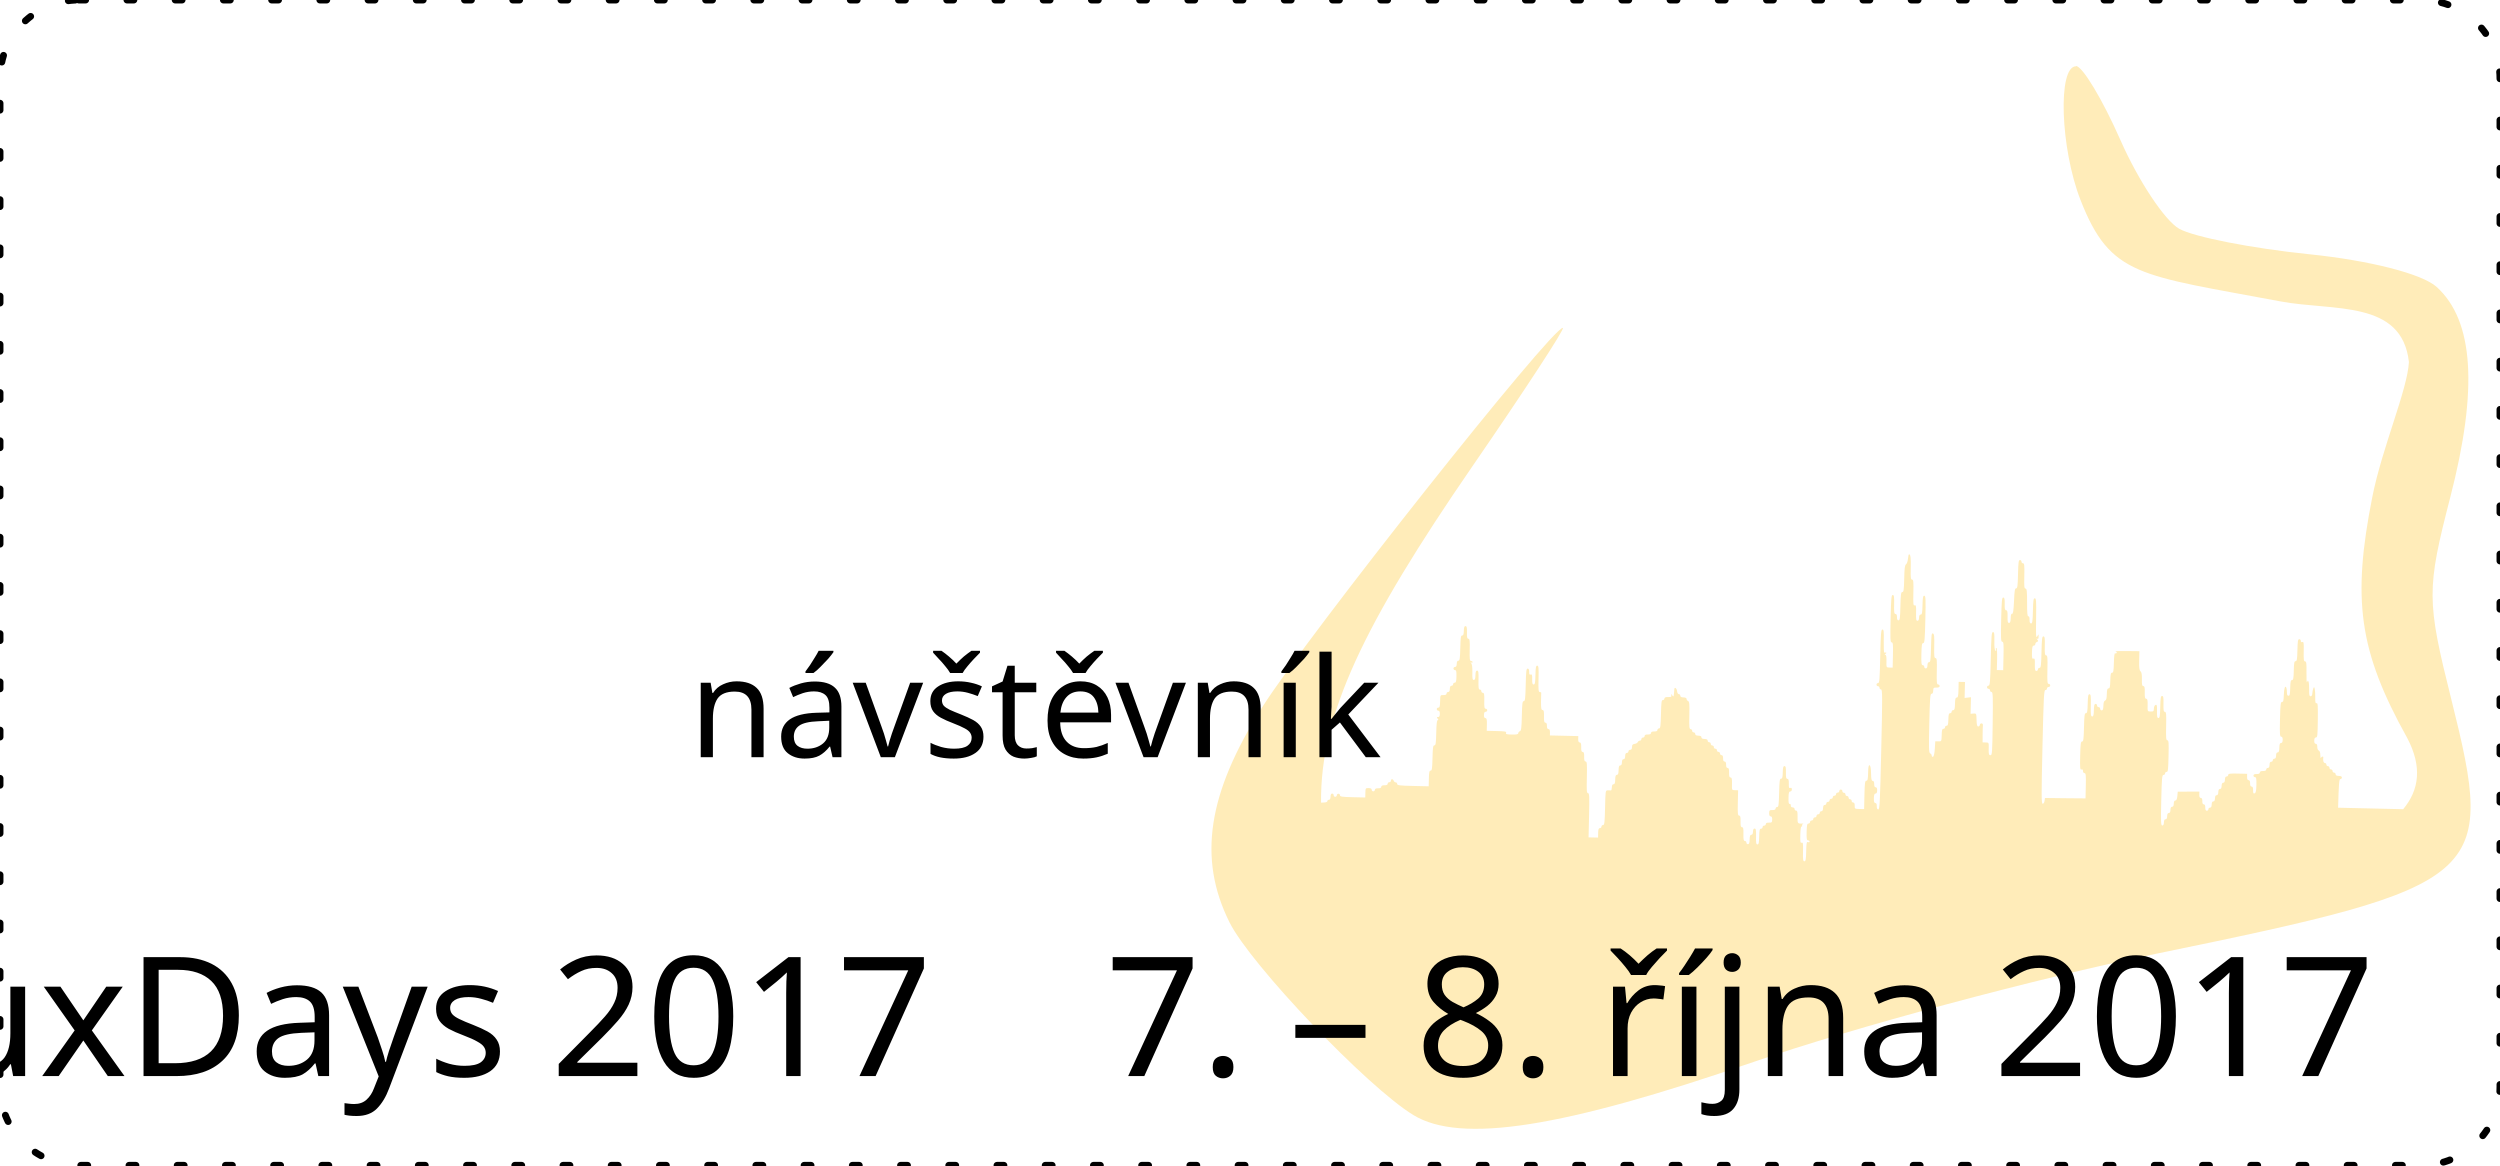
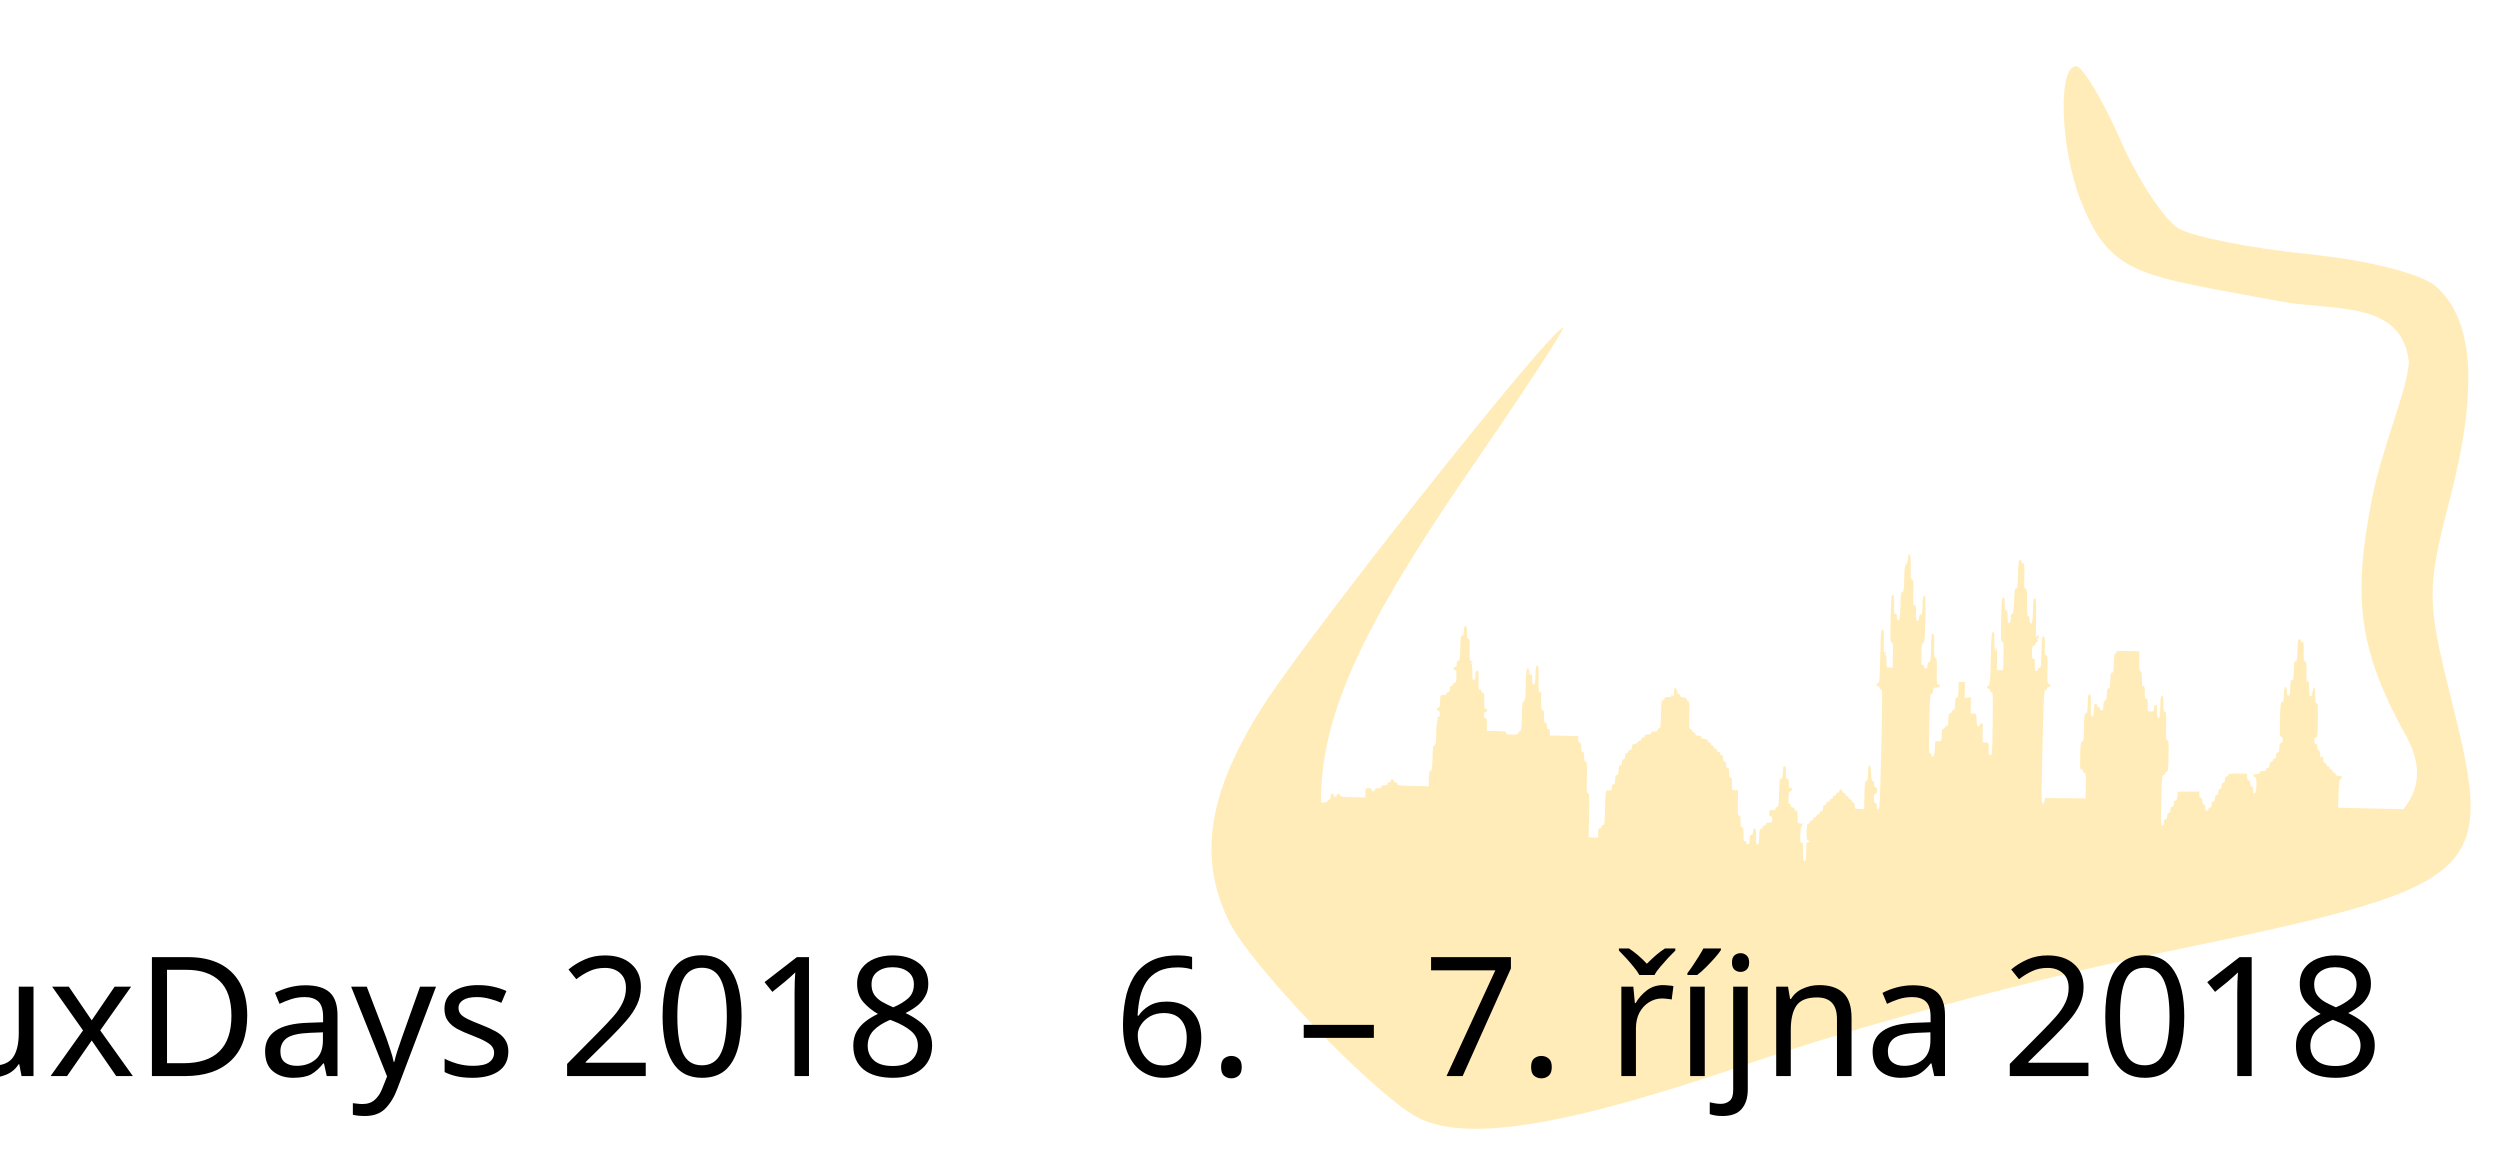
<svg xmlns="http://www.w3.org/2000/svg" width="63.500mm" height="29.600mm" viewBox="0 0 225.001 104.883" id="svg4195" version="1.1">
  <defs id="defs4197" />
  <g id="layer1">
-     <rect style="opacity:1;fill:none;fill-opacity:1;fill-rule:nonzero;stroke:#000000;stroke-width:0.62;stroke-linecap:round;stroke-linejoin:round;stroke-miterlimit:4;stroke-dasharray:0.62,3.72;stroke-dashoffset:0;stroke-opacity:1" id="pos0" width="225" height="104.882" x="0" y="0" rx="7.087" />
    <path style="opacity:1;fill:#ffecb9;fill-opacity:1" d="m 186.855,5.966 c -1.674,-0.038 -1.43,7.376 0.395,12.041 2.698,6.895 5.292,6.732 18.007,9.122 4.721,0.887 10.925,-0.178 11.547,5.454 -0.127,2.492 -2.422,7.723 -3.297,12.159 -1.813,9.182 -1.243,13.8 3.138,21.666 1.376,2.6 1.084,4.696 -0.358,6.421 l -5.857,-0.135 c 0.059,-2.154 0.098,-2.575 0.195,-2.573 0.078,0.001 0.144,-0.061 0.146,-0.139 0.002,-0.095 -0.092,-0.145 -0.281,-0.149 -0.189,-0.004 -0.284,-0.054 -0.281,-0.149 10e-4,-0.078 -0.061,-0.144 -0.139,-0.146 -0.078,-0.001 -0.141,-0.067 -0.139,-0.146 0.001,-0.078 -0.061,-0.144 -0.139,-0.146 -0.078,-0.001 -0.141,-0.067 -0.139,-0.146 10e-4,-0.078 -0.061,-0.144 -0.139,-0.146 -0.078,-0.001 -0.141,-0.068 -0.139,-0.146 0.001,-0.078 -0.061,-0.137 -0.139,-0.139 -0.122,-0.002 -0.185,-0.245 -0.138,-0.505 0.022,-0.119 -0.157,-0.083 -0.211,0.043 -0.028,0.065 -0.056,-0.042 -0.056,-0.239 4.5e-4,-0.226 -0.051,-0.381 -0.14,-0.417 -0.08,-0.033 -0.138,-0.179 -0.135,-0.335 0.004,-0.18 -0.043,-0.272 -0.136,-0.274 -0.095,-0.002 -0.14,-0.099 -0.136,-0.288 0.004,-0.194 0.055,-0.284 0.156,-0.281 0.128,0.002 0.149,-0.2 0.165,-1.563 0.015,-1.284 -2.2e-4,-1.56 -0.108,-1.522 -0.101,0.036 -0.132,-0.079 -0.124,-0.498 0.006,-0.298 -0.012,-0.646 -0.043,-0.774 -0.052,-0.216 -0.064,-0.22 -0.134,-0.051 -0.042,0.1 -0.078,0.302 -0.085,0.446 -0.008,0.165 -0.065,0.256 -0.155,0.254 -0.11,-0.002 -0.14,-0.124 -0.13,-0.559 0.006,-0.308 -0.018,-0.641 -0.051,-0.734 -0.056,-0.156 -0.066,-0.151 -0.136,0.017 -0.042,0.1 -0.065,-0.272 -0.055,-0.835 0.014,-0.839 -0.008,-1.024 -0.126,-1.027 -0.116,-0.002 -0.139,-0.164 -0.122,-0.898 0.017,-0.758 -0.001,-0.887 -0.123,-0.844 -0.091,0.033 -0.142,-0.008 -0.14,-0.105 0.001,-0.084 -0.061,-0.151 -0.139,-0.152 -0.117,-0.002 -0.146,0.172 -0.165,0.993 -0.019,0.821 -0.048,0.989 -0.165,0.986 -0.116,-0.002 -0.146,0.156 -0.162,0.851 -0.016,0.694 -0.046,0.853 -0.162,0.851 -0.114,-0.002 -0.146,0.14 -0.159,0.709 -0.013,0.568 -0.045,0.704 -0.159,0.702 -0.094,-0.002 -0.14,-0.092 -0.136,-0.274 0.004,-0.152 -0.02,-0.348 -0.051,-0.435 -0.103,-0.289 -0.216,0.049 -0.233,0.68 -0.012,0.462 -0.052,0.589 -0.163,0.586 -0.12,-0.002 -0.148,0.237 -0.178,1.563 -0.031,1.326 -0.014,1.56 0.107,1.562 0.095,0.002 0.14,0.099 0.136,0.288 -0.004,0.189 -0.054,0.284 -0.149,0.281 -0.105,-0.002 -0.145,0.108 -0.152,0.424 -0.007,0.316 -0.047,0.426 -0.152,0.424 -0.095,-0.002 -0.138,0.092 -0.142,0.282 -0.004,0.189 -0.054,0.284 -0.149,0.281 -0.078,-0.001 -0.144,0.061 -0.146,0.139 -10e-4,0.078 -0.068,0.141 -0.146,0.139 -0.095,-0.002 -0.144,0.085 -0.149,0.275 -0.004,0.189 -0.054,0.284 -0.149,0.281 -0.078,-10e-4 -0.144,0.061 -0.146,0.139 -0.002,0.095 -0.099,0.14 -0.288,0.136 -0.189,-0.004 -0.286,0.041 -0.288,0.136 -0.002,0.095 -0.099,0.14 -0.288,0.136 -0.189,-0.004 -0.286,0.041 -0.288,0.136 -0.001,0.078 0.061,0.144 0.139,0.146 0.113,0.002 0.139,0.142 0.126,0.701 -0.012,0.535 -0.05,0.717 -0.16,0.756 -0.11,0.04 -0.142,-0.028 -0.136,-0.281 0.005,-0.229 -0.036,-0.326 -0.135,-0.329 -0.095,-0.002 -0.14,-0.099 -0.136,-0.288 0.004,-0.189 -0.041,-0.286 -0.136,-0.288 -0.095,-0.002 -0.14,-0.099 -0.136,-0.288 l 0.006,-0.285 -0.847,-0.02 c -0.694,-0.016 -0.855,0.006 -0.857,0.123 -10e-4,0.078 -0.068,0.141 -0.146,0.139 -0.095,-0.002 -0.145,0.092 -0.149,0.281 -0.004,0.189 -0.054,0.284 -0.149,0.281 -0.095,-0.002 -0.145,0.092 -0.149,0.281 -0.004,0.189 -0.054,0.284 -0.149,0.281 -0.095,-0.002 -0.145,0.092 -0.149,0.281 -0.004,0.189 -0.054,0.284 -0.149,0.281 -0.095,-0.002 -0.144,0.085 -0.149,0.275 -0.004,0.189 -0.054,0.284 -0.149,0.281 -0.095,-0.002 -0.145,0.092 -0.149,0.281 -0.004,0.189 -0.054,0.284 -0.149,0.281 -0.078,-0.001 -0.144,0.061 -0.146,0.139 -0.001,0.078 -0.068,0.141 -0.146,0.139 -0.095,-0.002 -0.14,-0.099 -0.136,-0.288 0.004,-0.189 -0.041,-0.286 -0.136,-0.288 -0.095,-0.002 -0.133,-0.098 -0.129,-0.288 0.004,-0.189 -0.041,-0.286 -0.136,-0.288 -0.095,-0.002 -0.14,-0.096 -0.136,-0.288 l 0.006,-0.285 -0.977,0.005 -0.97,0.005 -0.036,0.399 c -0.026,0.274 -0.086,0.398 -0.179,0.396 -0.089,-0.001 -0.138,0.097 -0.142,0.282 -0.004,0.189 -0.054,0.284 -0.149,0.281 -0.095,-0.002 -0.145,0.092 -0.149,0.281 -0.004,0.189 -0.054,0.284 -0.149,0.281 -0.095,-0.002 -0.145,0.092 -0.149,0.281 -0.004,0.189 -0.047,0.284 -0.142,0.282 -0.095,-0.002 -0.145,0.092 -0.149,0.281 -0.004,0.189 -0.054,0.284 -0.149,0.281 -0.122,-0.002 -0.135,-0.324 -0.09,-2.281 0.045,-1.957 0.072,-2.27 0.195,-2.268 0.078,0.001 0.144,-0.061 0.146,-0.139 0.001,-0.078 0.068,-0.141 0.146,-0.139 0.12,0.002 0.141,-0.214 0.168,-1.414 0.027,-1.2 0.017,-1.424 -0.103,-1.427 -0.119,-0.002 -0.138,-0.211 -0.113,-1.284 0.025,-1.073 0.006,-1.275 -0.113,-1.278 -0.114,-0.002 -0.139,-0.147 -0.126,-0.715 0.013,-0.568 -0.012,-0.712 -0.126,-0.715 -0.117,-0.002 -0.146,0.172 -0.165,0.993 -0.019,0.821 -0.048,0.996 -0.165,0.993 -0.112,-0.002 -0.139,-0.139 -0.128,-0.62 0.011,-0.506 -0.011,-0.601 -0.13,-0.559 -0.082,0.029 -0.146,0.166 -0.15,0.322 -0.006,0.241 -0.041,0.277 -0.291,0.271 -0.284,-0.006 -0.285,-0.007 -0.272,-0.576 0.009,-0.442 -0.019,-0.57 -0.129,-0.573 -0.111,-0.002 -0.139,-0.131 -0.129,-0.573 0.009,-0.442 -0.019,-0.563 -0.129,-0.566 -0.111,-0.002 -0.139,-0.14 -0.128,-0.613 0.009,-0.421 -0.029,-0.637 -0.126,-0.722 -0.105,-0.091 -0.135,-0.327 -0.12,-0.959 l 0.019,-0.847 -1.159,-0.013 c -0.638,-0.008 -1.082,0.005 -0.991,0.032 0.091,0.026 0.137,0.09 0.105,0.138 -0.031,0.048 -0.095,0.062 -0.143,0.031 -0.051,-0.033 -0.095,0.311 -0.108,0.845 -0.017,0.742 -0.047,0.908 -0.163,0.905 -0.114,-0.002 -0.146,0.14 -0.159,0.708 -0.013,0.568 -0.045,0.704 -0.159,0.702 -0.109,-0.002 -0.145,0.123 -0.154,0.525 -0.008,0.378 -0.052,0.536 -0.156,0.573 -0.097,0.035 -0.147,0.182 -0.153,0.464 -0.006,0.307 -0.047,0.419 -0.152,0.417 -0.078,-10e-4 -0.141,-0.067 -0.139,-0.146 0.001,-0.078 -0.061,-0.144 -0.139,-0.146 -0.078,-0.002 -0.141,-0.067 -0.139,-0.146 0.001,-0.078 -0.054,-0.144 -0.132,-0.145 -0.111,-0.002 -0.145,0.124 -0.155,0.566 -0.009,0.442 -0.045,0.569 -0.155,0.566 -0.117,-0.002 -0.138,-0.179 -0.119,-1 0.019,-0.821 -0.002,-0.997 -0.119,-1 -0.116,-0.002 -0.146,0.156 -0.162,0.851 -0.016,0.694 -0.046,0.853 -0.162,0.851 -0.119,-0.002 -0.147,0.198 -0.172,1.271 -0.025,1.073 -0.052,1.281 -0.172,1.278 -0.119,-0.002 -0.147,0.202 -0.172,1.285 -0.025,1.107 -0.008,1.281 0.114,1.237 0.098,-0.035 0.142,0.012 0.139,0.139 -0.002,0.103 0.06,0.184 0.138,0.186 0.118,0.002 0.138,0.19 0.116,1.135 l -0.026,1.139 -1.824,-0.015 -1.824,-0.022 -0.04,0.264 c -0.021,0.149 -0.091,0.256 -0.169,0.254 -0.116,-0.002 -0.119,-0.737 -0.018,-5.114 0.103,-4.483 0.135,-5.117 0.26,-5.115 0.078,0.001 0.144,-0.061 0.146,-0.139 0.001,-0.078 0.068,-0.141 0.146,-0.139 0.078,0.001 0.144,-0.061 0.146,-0.139 10e-4,-0.078 -0.061,-0.137 -0.139,-0.139 -0.119,-0.002 -0.138,-0.211 -0.113,-1.284 0.025,-1.073 0.006,-1.282 -0.113,-1.284 -0.116,-0.002 -0.139,-0.156 -0.123,-0.851 0.016,-0.695 -0.006,-0.855 -0.123,-0.857 -0.12,-0.002 -0.147,0.214 -0.175,1.413 -0.027,1.2 -0.055,1.423 -0.175,1.42 -0.078,-10e-4 -0.144,0.061 -0.146,0.139 -0.001,0.078 -0.068,0.141 -0.146,0.139 -0.111,-0.002 -0.139,-0.128 -0.129,-0.579 0.011,-0.475 -0.012,-0.574 -0.13,-0.532 -0.118,0.042 -0.141,-0.053 -0.13,-0.559 0.011,-0.481 0.045,-0.609 0.156,-0.607 0.078,10e-4 0.144,-0.066 0.146,-0.146 0.001,-0.08 0.073,-0.164 0.154,-0.193 0.12,-0.043 0.122,-0.085 0.025,-0.21 -0.091,-0.117 -0.088,-0.132 0.001,-0.075 0.083,0.052 0.113,-0.005 0.113,-0.194 -4.3e-4,-0.234 -0.011,-0.242 -0.086,-0.076 -0.047,0.103 -0.095,0.152 -0.104,0.113 -0.008,-0.039 -0.025,-0.111 -0.037,-0.164 -0.012,-0.052 -0.008,-0.823 0.005,-1.709 0.021,-1.363 0.001,-1.607 -0.119,-1.61 -0.118,-0.002 -0.147,0.188 -0.169,1.136 -0.022,0.947 -0.05,1.131 -0.168,1.129 -0.099,-0.002 -0.14,-0.104 -0.135,-0.335 0.005,-0.215 -0.031,-0.321 -0.108,-0.308 -0.089,0.016 -0.116,-0.294 -0.114,-1.237 0.001,-1.03 -0.026,-1.255 -0.141,-1.258 -0.115,-0.002 -0.131,-0.205 -0.109,-1.142 0.022,-0.947 0.001,-1.133 -0.116,-1.135 -0.078,-10e-4 -0.141,-0.067 -0.139,-0.146 10e-4,-0.078 -0.061,-0.144 -0.139,-0.146 -0.119,-0.002 -0.147,0.205 -0.172,1.278 -0.024,1.061 -0.056,1.274 -0.172,1.271 -0.113,-0.002 -0.146,0.211 -0.189,1.155 -0.04,0.866 -0.087,1.155 -0.175,1.135 -0.08,-0.018 -0.118,0.107 -0.124,0.397 -0.007,0.316 -0.047,0.426 -0.152,0.424 -0.111,-0.002 -0.139,-0.131 -0.129,-0.573 0.009,-0.442 -0.019,-0.563 -0.129,-0.566 -0.111,-0.002 -0.139,-0.131 -0.129,-0.573 0.009,-0.442 -0.019,-0.57 -0.129,-0.573 -0.122,-0.002 -0.149,0.278 -0.188,1.983 -0.039,1.705 -0.025,1.993 0.097,1.996 0.119,0.002 0.138,0.204 0.113,1.278 l -0.029,1.281 -0.285,-0.006 -0.285,-0.006 0.023,-0.996 c 0.013,-0.578 -0.012,-0.997 -0.065,-0.998 -0.05,-0.001 -0.069,0.074 -0.038,0.162 0.038,0.107 0.024,0.135 -0.05,0.087 -0.07,-0.045 -0.107,-0.362 -0.095,-0.87 0.015,-0.647 -0.008,-0.801 -0.124,-0.803 -0.123,-0.002 -0.15,0.326 -0.198,2.41 -0.048,2.083 -0.075,2.413 -0.198,2.41 -0.078,-0.001 -0.137,0.061 -0.139,0.139 -10e-4,0.078 0.054,0.144 0.132,0.145 0.078,0.002 0.141,0.068 0.139,0.146 -0.001,0.078 0.062,0.144 0.139,0.146 0.119,0.002 0.131,0.418 0.098,2.844 -0.036,2.653 -0.046,2.848 -0.201,2.844 -0.139,-0.004 -0.167,-0.095 -0.156,-0.573 0.013,-0.568 0.019,-0.569 -0.265,-0.576 l -0.285,-0.006 0.002,-0.685 c 0.002,-0.378 0.015,-0.763 0.026,-0.854 0.012,-0.094 -0.041,-0.17 -0.125,-0.172 -0.081,-10e-4 -0.151,0.061 -0.152,0.139 -0.001,0.078 -0.07,0.141 -0.146,0.139 -0.103,-0.002 -0.138,-0.152 -0.149,-0.593 -0.014,-0.584 -0.021,-0.59 -0.279,-0.569 l -0.258,0.021 0.017,-0.746 0.017,-0.746 -0.286,0.034 -0.286,0.034 0.017,-0.719 0.017,-0.719 -0.285,-0.006 -0.285,-0.006 -0.016,0.705 c -0.013,0.568 -0.045,0.711 -0.159,0.708 -0.111,-0.002 -0.145,0.124 -0.155,0.566 -0.009,0.442 -0.045,0.569 -0.155,0.566 -0.078,-10e-4 -0.144,0.061 -0.146,0.139 -10e-4,0.078 -0.061,0.141 -0.139,0.139 -0.111,-0.002 -0.145,0.117 -0.155,0.559 -0.009,0.442 -0.045,0.569 -0.155,0.566 -0.078,-10e-4 -0.144,0.061 -0.146,0.139 -0.001,0.078 -0.067,0.141 -0.146,0.139 -0.111,-0.002 -0.145,0.124 -0.155,0.566 -0.013,0.566 -0.019,0.569 -0.298,0.563 l -0.278,-0.006 -0.043,0.677 c -0.028,0.438 -0.089,0.692 -0.166,0.715 -0.066,0.02 -0.115,-0.027 -0.113,-0.104 0.001,-0.077 -0.06,-0.168 -0.138,-0.2 -0.121,-0.05 -0.132,-0.436 -0.08,-2.708 0.053,-2.297 0.081,-2.657 0.203,-2.654 0.095,0.002 0.145,-0.092 0.149,-0.281 0.006,-0.253 0.039,-0.284 0.291,-0.278 0.189,0.004 0.286,-0.041 0.288,-0.136 0.001,-0.078 -0.061,-0.144 -0.139,-0.146 -0.119,-0.002 -0.138,-0.194 -0.115,-1.183 0.023,-0.989 0.004,-1.187 -0.115,-1.19 -0.118,-0.002 -0.138,-0.185 -0.118,-1.081 0.02,-0.872 -0.002,-1.089 -0.116,-1.135 -0.121,-0.05 -0.145,0.127 -0.171,1.264 -0.025,1.113 -0.053,1.321 -0.173,1.319 -0.095,-0.002 -0.145,0.092 -0.149,0.281 -0.004,0.189 -0.054,0.284 -0.149,0.281 -0.078,-0.001 -0.141,-0.067 -0.139,-0.146 0.001,-0.078 -0.061,-0.144 -0.139,-0.146 -0.117,-0.002 -0.138,-0.179 -0.119,-1 0.019,-0.821 0.048,-0.989 0.165,-0.986 0.122,0.002 0.149,-0.301 0.191,-2.132 0.042,-1.831 0.029,-2.129 -0.093,-2.132 -0.116,-0.002 -0.146,0.156 -0.162,0.851 -0.016,0.694 -0.046,0.847 -0.162,0.844 -0.095,-0.002 -0.145,0.092 -0.149,0.281 -0.004,0.189 -0.054,0.284 -0.149,0.281 -0.114,-0.002 -0.132,-0.144 -0.119,-0.722 0.014,-0.601 -0.007,-0.71 -0.127,-0.668 -0.123,0.044 -0.14,-0.118 -0.117,-1.129 0.023,-0.986 0.004,-1.187 -0.115,-1.19 -0.117,-0.002 -0.138,-0.172 -0.12,-0.986 0.022,-0.961 -0.018,-1.289 -0.153,-1.292 -0.036,-0.001 -0.08,0.177 -0.097,0.398 -0.017,0.221 -0.097,0.449 -0.174,0.505 -0.111,0.08 -0.144,0.359 -0.165,1.298 -0.023,1.001 -0.051,1.199 -0.17,1.197 -0.119,-0.002 -0.147,0.205 -0.172,1.278 -0.025,1.073 -0.052,1.274 -0.172,1.271 -0.095,-0.002 -0.14,-0.099 -0.136,-0.288 0.004,-0.189 -0.041,-0.286 -0.136,-0.288 -0.116,-0.002 -0.139,-0.156 -0.123,-0.851 0.016,-0.694 -0.006,-0.855 -0.123,-0.857 -0.122,-0.002 -0.149,0.294 -0.191,2.125 -0.042,1.831 -0.029,2.136 0.093,2.139 0.118,0.002 0.138,0.188 0.116,1.135 l -0.026,1.139 -0.285,-0.006 c -0.284,-0.006 -0.285,-0.007 -0.272,-0.576 0.008,-0.391 -0.021,-0.569 -0.102,-0.572 -0.079,-0.002 -0.074,-0.035 0.022,-0.094 0.13,-0.08 0.075,-0.13 -0.113,-0.104 -0.039,0.005 -0.064,-0.459 -0.051,-1.032 0.02,-0.863 -5e-4,-1.044 -0.118,-1.047 -0.123,-0.002 -0.15,0.326 -0.198,2.41 -0.048,2.083 -0.069,2.413 -0.191,2.41 -0.078,-10e-4 -0.144,0.061 -0.146,0.139 -0.001,0.078 0.061,0.144 0.139,0.146 0.078,10e-4 0.134,0.067 0.132,0.145 -0.001,0.078 0.061,0.144 0.139,0.146 0.125,0.002 0.127,0.671 0.018,5.406 -0.109,4.735 -0.142,5.395 -0.266,5.392 -0.095,-0.002 -0.14,-0.099 -0.136,-0.288 0.004,-0.189 -0.034,-0.286 -0.129,-0.288 -0.105,-0.002 -0.14,-0.115 -0.133,-0.43 0.007,-0.316 0.047,-0.426 0.152,-0.424 0.095,0.002 0.138,-0.092 0.142,-0.282 0.004,-0.189 -0.034,-0.279 -0.129,-0.281 -0.095,-0.002 -0.14,-0.099 -0.136,-0.288 0.004,-0.186 -0.046,-0.286 -0.136,-0.288 -0.105,-0.002 -0.138,-0.162 -0.147,-0.682 -0.007,-0.438 -0.057,-0.695 -0.133,-0.722 -0.087,-0.031 -0.119,0.143 -0.131,0.675 -0.013,0.575 -0.045,0.718 -0.159,0.715 -0.119,-0.002 -0.147,0.198 -0.172,1.271 l -0.029,1.281 -0.427,-0.009 c -0.41,-0.009 -0.427,-0.021 -0.42,-0.295 0.004,-0.189 -0.041,-0.286 -0.136,-0.288 -0.078,-0.001 -0.141,-0.068 -0.139,-0.146 0.001,-0.078 -0.061,-0.144 -0.139,-0.146 -0.078,-0.001 -0.141,-0.067 -0.139,-0.146 0.001,-0.078 -0.061,-0.144 -0.139,-0.146 -0.078,-10e-4 -0.141,-0.067 -0.139,-0.146 0.001,-0.078 -0.061,-0.144 -0.139,-0.146 -0.078,-10e-4 -0.141,-0.067 -0.139,-0.146 0.001,-0.078 -0.061,-0.144 -0.139,-0.146 -0.078,-10e-4 -0.137,0.061 -0.139,0.139 -0.001,0.078 -0.068,0.141 -0.146,0.139 -0.078,-0.001 -0.144,0.061 -0.146,0.139 -0.001,0.078 -0.068,0.141 -0.146,0.139 -0.078,-0.001 -0.144,0.061 -0.146,0.139 -0.001,0.078 -0.067,0.141 -0.146,0.139 -0.078,-10e-4 -0.144,0.061 -0.146,0.139 -0.001,0.078 -0.068,0.141 -0.146,0.139 -0.078,-0.001 -0.144,0.061 -0.146,0.139 -0.001,0.078 -0.067,0.141 -0.146,0.139 -0.095,-0.002 -0.145,0.092 -0.149,0.281 -0.004,0.189 -0.054,0.284 -0.149,0.281 -0.078,-0.001 -0.144,0.061 -0.146,0.139 -0.001,0.078 -0.068,0.141 -0.146,0.139 -0.078,-0.001 -0.144,0.061 -0.146,0.139 -0.001,0.078 -0.067,0.141 -0.146,0.139 -0.078,-0.001 -0.144,0.061 -0.146,0.139 -0.001,0.078 -0.067,0.141 -0.146,0.139 -0.078,-0.001 -0.144,0.061 -0.146,0.139 -0.001,0.078 -0.068,0.141 -0.146,0.139 -0.114,-0.002 -0.146,0.139 -0.16,0.749 -0.014,0.61 0.009,0.76 0.125,0.762 0.078,0.001 0.141,0.054 0.14,0.112 -0.001,0.058 -0.066,0.076 -0.143,0.044 -0.119,-0.049 -0.144,0.079 -0.162,0.837 -0.017,0.734 -0.047,0.894 -0.163,0.891 -0.116,-0.002 -0.139,-0.161 -0.123,-0.864 0.017,-0.728 0.004,-0.853 -0.117,-0.81 -0.12,0.043 -0.141,-0.07 -0.126,-0.701 0.011,-0.468 0.05,-0.758 0.112,-0.757 0.055,0.001 0.078,-0.032 0.049,-0.08 -0.028,-0.048 0.005,-0.113 0.071,-0.141 0.081,-0.034 0.077,-0.045 -0.019,-0.041 -0.458,0.017 -0.475,-0.004 -0.461,-0.594 0.009,-0.442 -0.019,-0.57 -0.129,-0.573 -0.078,-0.001 -0.141,-0.068 -0.139,-0.146 0.001,-0.078 -0.081,-0.144 -0.18,-0.147 -0.112,-0.002 -0.17,-0.062 -0.159,-0.166 0.008,-0.091 -0.04,-0.156 -0.105,-0.145 -0.085,0.015 -0.112,-0.148 -0.103,-0.552 0.009,-0.442 0.045,-0.569 0.155,-0.566 0.078,0.001 0.144,-0.077 0.147,-0.18 0.002,-0.127 -0.042,-0.174 -0.139,-0.139 -0.115,0.041 -0.142,-0.034 -0.134,-0.383 0.007,-0.325 -0.027,-0.435 -0.132,-0.437 -0.111,-0.002 -0.139,-0.131 -0.129,-0.573 0.009,-0.442 -0.019,-0.57 -0.129,-0.573 -0.111,-0.002 -0.145,0.124 -0.155,0.566 -0.009,0.442 -0.045,0.569 -0.155,0.566 -0.119,-0.002 -0.147,0.198 -0.172,1.271 -0.025,1.073 -0.052,1.281 -0.172,1.278 -0.078,-0.001 -0.144,0.061 -0.146,0.139 -0.002,0.095 -0.099,0.14 -0.288,0.136 -0.253,-0.006 -0.285,0.025 -0.291,0.278 -0.004,0.189 0.041,0.286 0.136,0.288 0.095,0.002 0.14,0.099 0.136,0.288 -0.006,0.253 -0.039,0.284 -0.291,0.278 -0.189,-0.004 -0.279,0.035 -0.281,0.129 -0.001,0.078 -0.067,0.141 -0.146,0.139 -0.078,-0.002 -0.144,0.061 -0.146,0.139 -0.001,0.078 -0.068,0.141 -0.146,0.139 -0.114,-0.002 -0.146,0.14 -0.159,0.708 -0.013,0.568 -0.045,0.711 -0.159,0.708 -0.114,-0.002 -0.139,-0.147 -0.126,-0.715 0.013,-0.568 -0.012,-0.712 -0.126,-0.715 -0.095,-0.002 -0.145,0.092 -0.149,0.281 -0.004,0.189 -0.054,0.284 -0.149,0.281 -0.105,-0.002 -0.145,0.108 -0.152,0.424 -0.007,0.316 -0.047,0.426 -0.152,0.424 -0.078,-0.001 -0.141,-0.067 -0.139,-0.146 0.001,-0.078 -0.061,-0.144 -0.139,-0.146 -0.112,-0.002 -0.139,-0.136 -0.128,-0.62 0.011,-0.484 -0.016,-0.618 -0.128,-0.62 -0.109,-0.002 -0.14,-0.119 -0.131,-0.518 0.008,-0.4 -0.021,-0.523 -0.13,-0.525 -0.118,-0.002 -0.138,-0.195 -0.116,-1.142 l 0.026,-1.139 -0.285,-0.006 c -0.284,-0.006 -0.278,-0.001 -0.265,-0.569 0.009,-0.442 -0.019,-0.57 -0.129,-0.573 -0.105,-0.002 -0.14,-0.115 -0.133,-0.43 0.007,-0.316 -0.027,-0.428 -0.133,-0.43 -0.095,-0.002 -0.14,-0.099 -0.136,-0.288 0.004,-0.189 -0.041,-0.286 -0.136,-0.288 -0.095,-0.002 -0.14,-0.099 -0.136,-0.288 0.004,-0.189 -0.041,-0.286 -0.136,-0.288 -0.078,-0.001 -0.141,-0.068 -0.139,-0.146 10e-4,-0.078 -0.061,-0.144 -0.139,-0.146 -0.078,-0.001 -0.141,-0.067 -0.139,-0.146 0.001,-0.078 -0.061,-0.137 -0.139,-0.139 -0.078,-0.001 -0.141,-0.067 -0.139,-0.146 0.001,-0.078 -0.061,-0.144 -0.139,-0.146 -0.078,-10e-4 -0.141,-0.068 -0.139,-0.146 0.001,-0.078 -0.061,-0.144 -0.139,-0.146 -0.078,-0.001 -0.141,-0.067 -0.139,-0.146 0.002,-0.095 -0.092,-0.145 -0.281,-0.149 -0.189,-0.004 -0.284,-0.054 -0.281,-0.149 0.002,-0.095 -0.092,-0.145 -0.281,-0.149 -0.189,-0.004 -0.277,-0.054 -0.275,-0.149 10e-4,-0.078 -0.061,-0.144 -0.139,-0.146 -0.078,-0.001 -0.141,-0.068 -0.139,-0.146 0.001,-0.078 -0.061,-0.144 -0.139,-0.146 -0.119,-0.002 -0.138,-0.203 -0.114,-1.237 0.023,-1.01 0.002,-1.244 -0.113,-1.291 -0.077,-0.032 -0.14,-0.121 -0.138,-0.193 0.001,-0.083 -0.102,-0.131 -0.282,-0.135 -0.189,-0.004 -0.284,-0.054 -0.281,-0.149 0.001,-0.078 -0.058,-0.144 -0.132,-0.145 -0.076,-10e-4 -0.143,-0.111 -0.157,-0.255 -0.025,-0.26 -0.222,-0.427 -0.246,-0.209 -0.007,0.066 -0.022,0.258 -0.037,0.426 -0.024,0.279 -0.039,0.292 -0.159,0.139 -0.125,-0.158 -0.127,-0.153 -0.081,0.005 0.04,0.137 -0.012,0.162 -0.282,0.156 -0.229,-0.005 -0.333,0.036 -0.335,0.135 -0.001,0.078 -0.067,0.141 -0.146,0.139 -0.119,-0.002 -0.14,0.198 -0.165,1.271 -0.025,1.073 -0.052,1.281 -0.172,1.278 -0.078,-0.001 -0.144,0.061 -0.146,0.139 -0.002,0.095 -0.099,0.14 -0.288,0.136 -0.189,-0.004 -0.286,0.041 -0.288,0.136 -0.002,0.095 -0.099,0.14 -0.288,0.136 -0.189,-0.004 -0.286,0.041 -0.288,0.136 -0.001,0.078 -0.068,0.141 -0.146,0.139 -0.078,-0.001 -0.144,0.061 -0.146,0.139 -0.001,0.078 -0.06,0.141 -0.132,0.139 -0.073,-10e-4 -0.163,0.058 -0.193,0.131 -0.03,0.073 -0.147,0.142 -0.268,0.157 -0.121,0.014 -0.226,0.079 -0.234,0.144 -0.008,0.065 -0.025,0.186 -0.033,0.264 -0.008,0.078 -0.081,0.134 -0.159,0.132 -0.078,-10e-4 -0.144,0.061 -0.146,0.139 -0.001,0.078 -0.067,0.141 -0.146,0.139 -0.095,-0.002 -0.145,0.092 -0.149,0.281 -0.004,0.189 -0.047,0.284 -0.142,0.282 -0.095,-0.002 -0.145,0.092 -0.149,0.281 -0.004,0.189 -0.054,0.284 -0.149,0.281 -0.105,-0.002 -0.145,0.108 -0.152,0.424 -0.007,0.316 -0.047,0.426 -0.152,0.424 -0.105,-0.002 -0.145,0.108 -0.152,0.424 -0.007,0.316 -0.047,0.426 -0.152,0.424 -0.095,-0.002 -0.144,0.085 -0.149,0.275 -0.004,0.156 -0.042,0.283 -0.081,0.276 -0.039,-0.006 -0.167,-0.009 -0.285,-0.006 -0.212,0.006 -0.211,0.014 -0.246,1.568 -0.03,1.326 -0.058,1.559 -0.178,1.556 -0.078,-0.001 -0.144,0.061 -0.146,0.139 -0.001,0.078 -0.067,0.141 -0.146,0.139 -0.105,-0.002 -0.145,0.108 -0.152,0.424 l -0.009,0.427 -0.427,-0.009 -0.427,-0.009 0.046,-1.986 c 0.039,-1.705 0.025,-1.993 -0.097,-1.996 -0.12,-0.002 -0.131,-0.22 -0.103,-1.42 0.027,-1.2 0.009,-1.424 -0.11,-1.427 -0.105,-0.002 -0.14,-0.115 -0.133,-0.43 0.007,-0.316 -0.027,-0.428 -0.133,-0.43 -0.105,-0.002 -0.14,-0.108 -0.133,-0.424 0.007,-0.316 -0.027,-0.428 -0.133,-0.43 -0.095,-0.002 -0.14,-0.099 -0.136,-0.288 l 0.006,-0.285 -1.281,-0.029 -1.274,-0.029 0.006,-0.285 c 0.004,-0.189 -0.041,-0.286 -0.136,-0.288 -0.095,-0.002 -0.14,-0.099 -0.136,-0.288 0.004,-0.189 -0.041,-0.286 -0.136,-0.288 -0.111,-0.002 -0.139,-0.131 -0.129,-0.573 0.009,-0.442 -0.019,-0.563 -0.129,-0.566 -0.113,-0.002 -0.143,-0.158 -0.139,-0.742 0.004,-0.404 0.011,-0.768 0.018,-0.807 0.006,-0.039 -0.049,-0.069 -0.127,-0.071 -0.119,-0.002 -0.138,-0.2 -0.115,-1.19 0.023,-0.989 0.004,-1.18 -0.115,-1.183 -0.116,-0.002 -0.146,0.15 -0.162,0.844 -0.016,0.694 -0.046,0.853 -0.162,0.851 -0.107,-0.002 -0.14,-0.116 -0.132,-0.471 0.008,-0.379 -0.017,-0.465 -0.133,-0.424 -0.108,0.039 -0.142,-0.018 -0.137,-0.24 0.004,-0.198 -0.04,-0.293 -0.136,-0.295 -0.12,-0.002 -0.147,0.219 -0.176,1.461 -0.029,1.242 -0.056,1.47 -0.176,1.468 -0.12,-0.002 -0.147,0.207 -0.173,1.325 -0.025,1.094 -0.056,1.337 -0.174,1.38 -0.079,0.028 -0.145,0.107 -0.147,0.18 -0.002,0.098 -0.148,0.132 -0.579,0.122 -0.475,-0.011 -0.566,-0.039 -0.519,-0.154 0.049,-0.119 -0.079,-0.144 -0.837,-0.162 l -0.902,-0.021 0.013,-0.569 c 0.009,-0.442 -0.019,-0.57 -0.129,-0.573 -0.095,-0.002 -0.14,-0.099 -0.136,-0.288 0.004,-0.189 0.054,-0.284 0.149,-0.281 0.078,0.001 0.144,-0.061 0.146,-0.139 10e-4,-0.078 -0.061,-0.137 -0.139,-0.139 -0.114,-0.002 -0.139,-0.147 -0.126,-0.715 0.013,-0.568 -0.012,-0.712 -0.126,-0.715 -0.078,-10e-4 -0.141,-0.067 -0.139,-0.146 0.001,-0.078 -0.054,-0.144 -0.132,-0.145 -0.116,-0.002 -0.139,-0.163 -0.123,-0.857 0.016,-0.694 -0.006,-0.848 -0.123,-0.851 -0.105,-0.002 -0.145,0.101 -0.152,0.417 -0.007,0.316 -0.047,0.426 -0.152,0.424 -0.113,-0.002 -0.139,-0.143 -0.126,-0.695 0.009,-0.422 -0.033,-0.737 -0.103,-0.816 -0.092,-0.104 -0.092,-0.117 0.001,-0.061 0.064,0.038 0.122,0.024 0.123,-0.031 0.001,-0.055 -0.062,-0.103 -0.14,-0.105 -0.117,-0.002 -0.138,-0.179 -0.119,-1 0.019,-0.821 -0.002,-0.997 -0.119,-1 -0.111,-0.002 -0.14,-0.124 -0.129,-0.566 0.009,-0.442 -0.019,-0.57 -0.129,-0.573 -0.105,-0.002 -0.145,0.108 -0.152,0.424 -0.007,0.316 -0.047,0.426 -0.152,0.424 -0.118,-0.002 -0.147,0.182 -0.168,1.129 -0.022,0.947 -0.05,1.138 -0.169,1.136 -0.095,-0.002 -0.145,0.092 -0.149,0.281 -0.004,0.189 -0.054,0.284 -0.149,0.281 -0.078,-10e-4 -0.144,0.061 -0.146,0.139 -0.001,0.078 0.061,0.144 0.139,0.146 0.111,0.002 0.14,0.124 0.129,0.566 -0.009,0.442 -0.045,0.569 -0.155,0.566 -0.078,-0.001 -0.144,0.061 -0.146,0.139 -0.001,0.078 -0.067,0.141 -0.146,0.139 -0.095,-0.002 -0.145,0.092 -0.149,0.281 -0.004,0.189 -0.054,0.284 -0.149,0.281 -0.078,-0.001 -0.144,0.061 -0.146,0.139 -0.002,0.095 -0.092,0.14 -0.281,0.136 -0.284,-0.006 -0.285,-0.005 -0.298,0.563 -0.009,0.442 -0.045,0.569 -0.155,0.566 -0.078,-10e-4 -0.144,0.054 -0.145,0.132 -0.001,0.078 0.061,0.144 0.139,0.146 0.095,0.002 0.14,0.099 0.136,0.288 -0.004,0.199 -0.055,0.284 -0.162,0.281 -0.126,-0.002 -0.131,0.023 -0.037,0.142 0.079,0.1 0.077,0.144 0.004,0.143 -0.073,-10e-4 -0.11,0.359 -0.128,1.136 -0.022,0.947 -0.05,1.131 -0.168,1.129 -0.118,-0.002 -0.147,0.188 -0.169,1.136 -0.022,0.947 -0.05,1.138 -0.168,1.136 -0.114,-0.002 -0.146,0.14 -0.159,0.708 l -0.016,0.705 -1.424,-0.033 c -1.2,-0.027 -1.416,-0.055 -1.413,-0.175 0.001,-0.078 -0.06,-0.144 -0.132,-0.145 -0.072,-0.001 -0.152,-0.068 -0.18,-0.147 -0.028,-0.079 -0.099,-0.138 -0.153,-0.139 -0.054,-0.002 -0.096,0.055 -0.098,0.133 -0.001,0.078 -0.067,0.141 -0.146,0.139 -0.078,-10e-4 -0.144,0.061 -0.146,0.139 -0.002,0.095 -0.099,0.14 -0.288,0.136 -0.189,-0.004 -0.286,0.041 -0.288,0.136 -0.002,0.095 -0.099,0.14 -0.288,0.136 -0.189,-0.004 -0.286,0.041 -0.288,0.136 -10e-4,0.078 -0.068,0.141 -0.146,0.139 -0.078,-0.001 -0.141,-0.068 -0.139,-0.146 0.002,-0.095 -0.085,-0.144 -0.275,-0.149 -0.274,-0.006 -0.285,0.009 -0.295,0.42 l -0.009,0.427 -1.139,-0.026 c -0.947,-0.022 -1.138,-0.05 -1.136,-0.168 10e-4,-0.078 -0.061,-0.144 -0.139,-0.146 -0.078,-10e-4 -0.144,0.061 -0.146,0.139 -10e-4,0.078 -0.067,0.141 -0.146,0.139 -0.078,-10e-4 -0.141,-0.067 -0.139,-0.146 0.001,-0.078 -0.054,-0.144 -0.132,-0.145 -0.095,-0.002 -0.145,0.092 -0.149,0.281 -0.004,0.189 -0.054,0.284 -0.149,0.281 -0.078,-0.001 -0.144,0.061 -0.146,0.139 -0.001,0.073 -0.14,0.108 -0.559,0.116 -0.082,-7.874 3.793,-15.993 13.629,-30.281 4.71,-6.843 8.37,-12.443 8.133,-12.448 -1.013,-0.023 -22.935,27.636 -27.051,34.13 -4.921,7.764 -5.816,13.61 -2.954,19.363 1.903,3.826 12.4,14.826 16.557,17.356 4.256,2.59 13.399,1.164 30.616,-4.784 9.008,-3.112 25.325,-7.494 36.257,-9.741 29.743,-6.113 30.554,-6.813 26.548,-22.85 -2.243,-8.98 -2.249,-9.907 -0.096,-18.26 2.507,-9.723 2.11,-15.856 -1.228,-18.896 -1.293,-1.178 -6.031,-2.39 -11.509,-2.95 -5.12,-0.524 -10.369,-1.555 -11.667,-2.289 -1.298,-0.734 -3.679,-4.327 -5.29,-7.982 -1.612,-3.654 -3.415,-6.656 -4.005,-6.669 z" id="path12896" />
-     <flowRoot xml:space="preserve" id="flowRoot4773" style="font-style:normal;font-variant:normal;font-weight:bold;font-stretch:normal;font-size:20px;line-height:100%;font-family:'DejaVu Sans Mono';-inkscape-font-specification:'DejaVu Sans Mono, Bold';text-align:center;letter-spacing:0px;word-spacing:0px;writing-mode:lr;text-anchor:middle;fill:#000000;fill-opacity:1;stroke:none;stroke-width:1px;stroke-linecap:butt;stroke-linejoin:miter;stroke-opacity:1;" transform="matrix(1.000008,0,0,1.000008,-5.0354427e-4,4.919866)">
-       <flowRegion id="flowRegion4775">
-         <rect id="rect4777" width="221.392" height="47.722" x="1.804" y="3.206" style="font-style:normal;font-variant:normal;font-weight:bold;font-stretch:normal;font-size:20px;line-height:100%;font-family:'DejaVu Sans Mono';-inkscape-font-specification:'DejaVu Sans Mono, Bold';text-align:center;writing-mode:lr;text-anchor:middle;" />
+     <flowRoot xml:space="preserve" id="flowRoot4773" style="font-style:normal;font-variant:normal;font-weight:normal;font-stretch:normal;font-size:20px;line-height:0.01%;font-family:Ubuntu;-inkscape-font-specification:Ubuntu;font-variant-ligatures:normal;font-variant-caps:normal;font-variant-numeric:normal;font-feature-settings:normal;text-align:center;letter-spacing:0px;word-spacing:0px;writing-mode:lr-tb;text-anchor:middle;fill:#000000;fill-opacity:1;stroke:none;stroke-width:1px;stroke-linecap:butt;stroke-linejoin:miter;stroke-opacity:1" transform="matrix(1.000008,0,0,1.000008,-5.0354427e-4,4.919866)">
+       <flowRegion id="flowRegion4775" style="font-style:normal;font-variant:normal;font-weight:normal;font-stretch:normal;font-size:20px;font-family:Ubuntu;-inkscape-font-specification:Ubuntu;font-variant-ligatures:normal;font-variant-caps:normal;font-variant-numeric:normal;font-feature-settings:normal;text-align:center;writing-mode:lr-tb;text-anchor:middle">
+         <rect id="rect4777" width="220.652" height="40.69" x="1.804" y="3.206" style="font-style:normal;font-variant:normal;font-weight:normal;font-stretch:normal;font-size:20px;line-height:100%;font-family:Ubuntu;-inkscape-font-specification:Ubuntu;font-variant-ligatures:normal;font-variant-caps:normal;font-variant-numeric:normal;font-feature-settings:normal;text-align:center;writing-mode:lr-tb;text-anchor:middle" />
      </flowRegion>
-       <flowPara id="name">Karel Průměrný</flowPara>
+       <flowPara id="name" style="font-style:normal;font-variant:normal;font-weight:normal;font-stretch:normal;font-size:20px;line-height:1;font-family:Ubuntu;-inkscape-font-specification:Ubuntu;font-variant-ligatures:normal;font-variant-caps:normal;font-variant-numeric:normal;font-feature-settings:normal;text-align:center;writing-mode:lr-tb;text-anchor:middle">Karel Průměrný</flowPara>
    </flowRoot>
-     <text xml:space="preserve" style="font-style:normal;font-variant:normal;font-weight:normal;font-stretch:normal;font-size:12.5px;line-height:125%;font-family:'DejaVu Sans Mono';-inkscape-font-specification:'DejaVu Sans Mono';text-align:center;letter-spacing:0px;word-spacing:0px;text-anchor:middle;fill:#000000;fill-opacity:1;stroke:none;stroke-width:1px;stroke-linecap:butt;stroke-linejoin:miter;stroke-opacity:1" x="111.997" y="68.148" id="roletext">
-       <tspan id="role" x="111.997" y="68.148" style="font-style:normal;font-variant:normal;font-weight:normal;font-stretch:normal;font-size:12.5px;font-family:Ubuntu;-inkscape-font-specification:Ubuntu">návštěvník</tspan>
+     <text xml:space="preserve" style="font-style:normal;font-variant:normal;font-weight:normal;font-stretch:normal;line-height:0%;font-family:'DejaVu Sans Mono';-inkscape-font-specification:'DejaVu Sans Mono';text-align:center;letter-spacing:0px;word-spacing:0px;text-anchor:middle;fill:#000000;fill-opacity:1;stroke:none;stroke-width:1px;stroke-linecap:butt;stroke-linejoin:miter;stroke-opacity:1" x="112.311" y="96.847" id="text4785">
+       <tspan id="tspan4787" x="112.311" y="96.847" style="font-style:normal;font-variant:normal;font-weight:normal;font-stretch:normal;font-size:15px;line-height:1.25;font-family:'Ubuntu Condensed';-inkscape-font-specification:'Ubuntu Condensed, '">LinuxDays 2018    6. – 7. října 2018</tspan>
    </text>
-     <text xml:space="preserve" style="font-style:normal;font-variant:normal;font-weight:normal;font-stretch:normal;font-size:12.5px;line-height:125%;font-family:'DejaVu Sans Mono';-inkscape-font-specification:'DejaVu Sans Mono';text-align:center;letter-spacing:0px;word-spacing:0px;text-anchor:middle;fill:#000000;fill-opacity:1;stroke:none;stroke-width:1px;stroke-linecap:butt;stroke-linejoin:miter;stroke-opacity:1" x="112.311" y="96.847" id="text4785">
-       <tspan id="tspan4787" x="112.311" y="96.847" style="font-style:normal;font-variant:normal;font-weight:normal;font-stretch:normal;font-size:15px;font-family:'Ubuntu Condensed';-inkscape-font-specification:'Ubuntu Condensed, '">LinuxDays 2017    7. – 8. října 2017</tspan>
-     </text>
+     <flowRoot xml:space="preserve" id="flowRoot825" style="font-style:normal;font-variant:normal;font-weight:normal;font-stretch:normal;font-size:13.333px;line-height:125%;font-family:Lato;-inkscape-font-specification:'Lato, Normal';font-variant-ligatures:normal;font-variant-caps:normal;font-variant-numeric:normal;font-feature-settings:normal;text-align:center;letter-spacing:0px;word-spacing:0px;writing-mode:lr-tb;text-anchor:middle;fill:#000000;fill-opacity:1;stroke:none;stroke-width:1px;stroke-linecap:butt;stroke-linejoin:miter;stroke-opacity:1" transform="matrix(0.9375079,0,0,0.9375079,-5.0411189e-4,0)">
+       <flowRegion id="flowRegion827" style="font-size:13.333px;text-align:center;text-anchor:middle">
+         <rect id="rect829" width="235.7" height="32.966" x="1.974" y="55.022" style="font-size:13.333px;text-align:center;text-anchor:middle" />
+       </flowRegion>
+       <flowPara id="role">stánkař na levnou krásu</flowPara>
+     </flowRoot>
  </g>
</svg>
